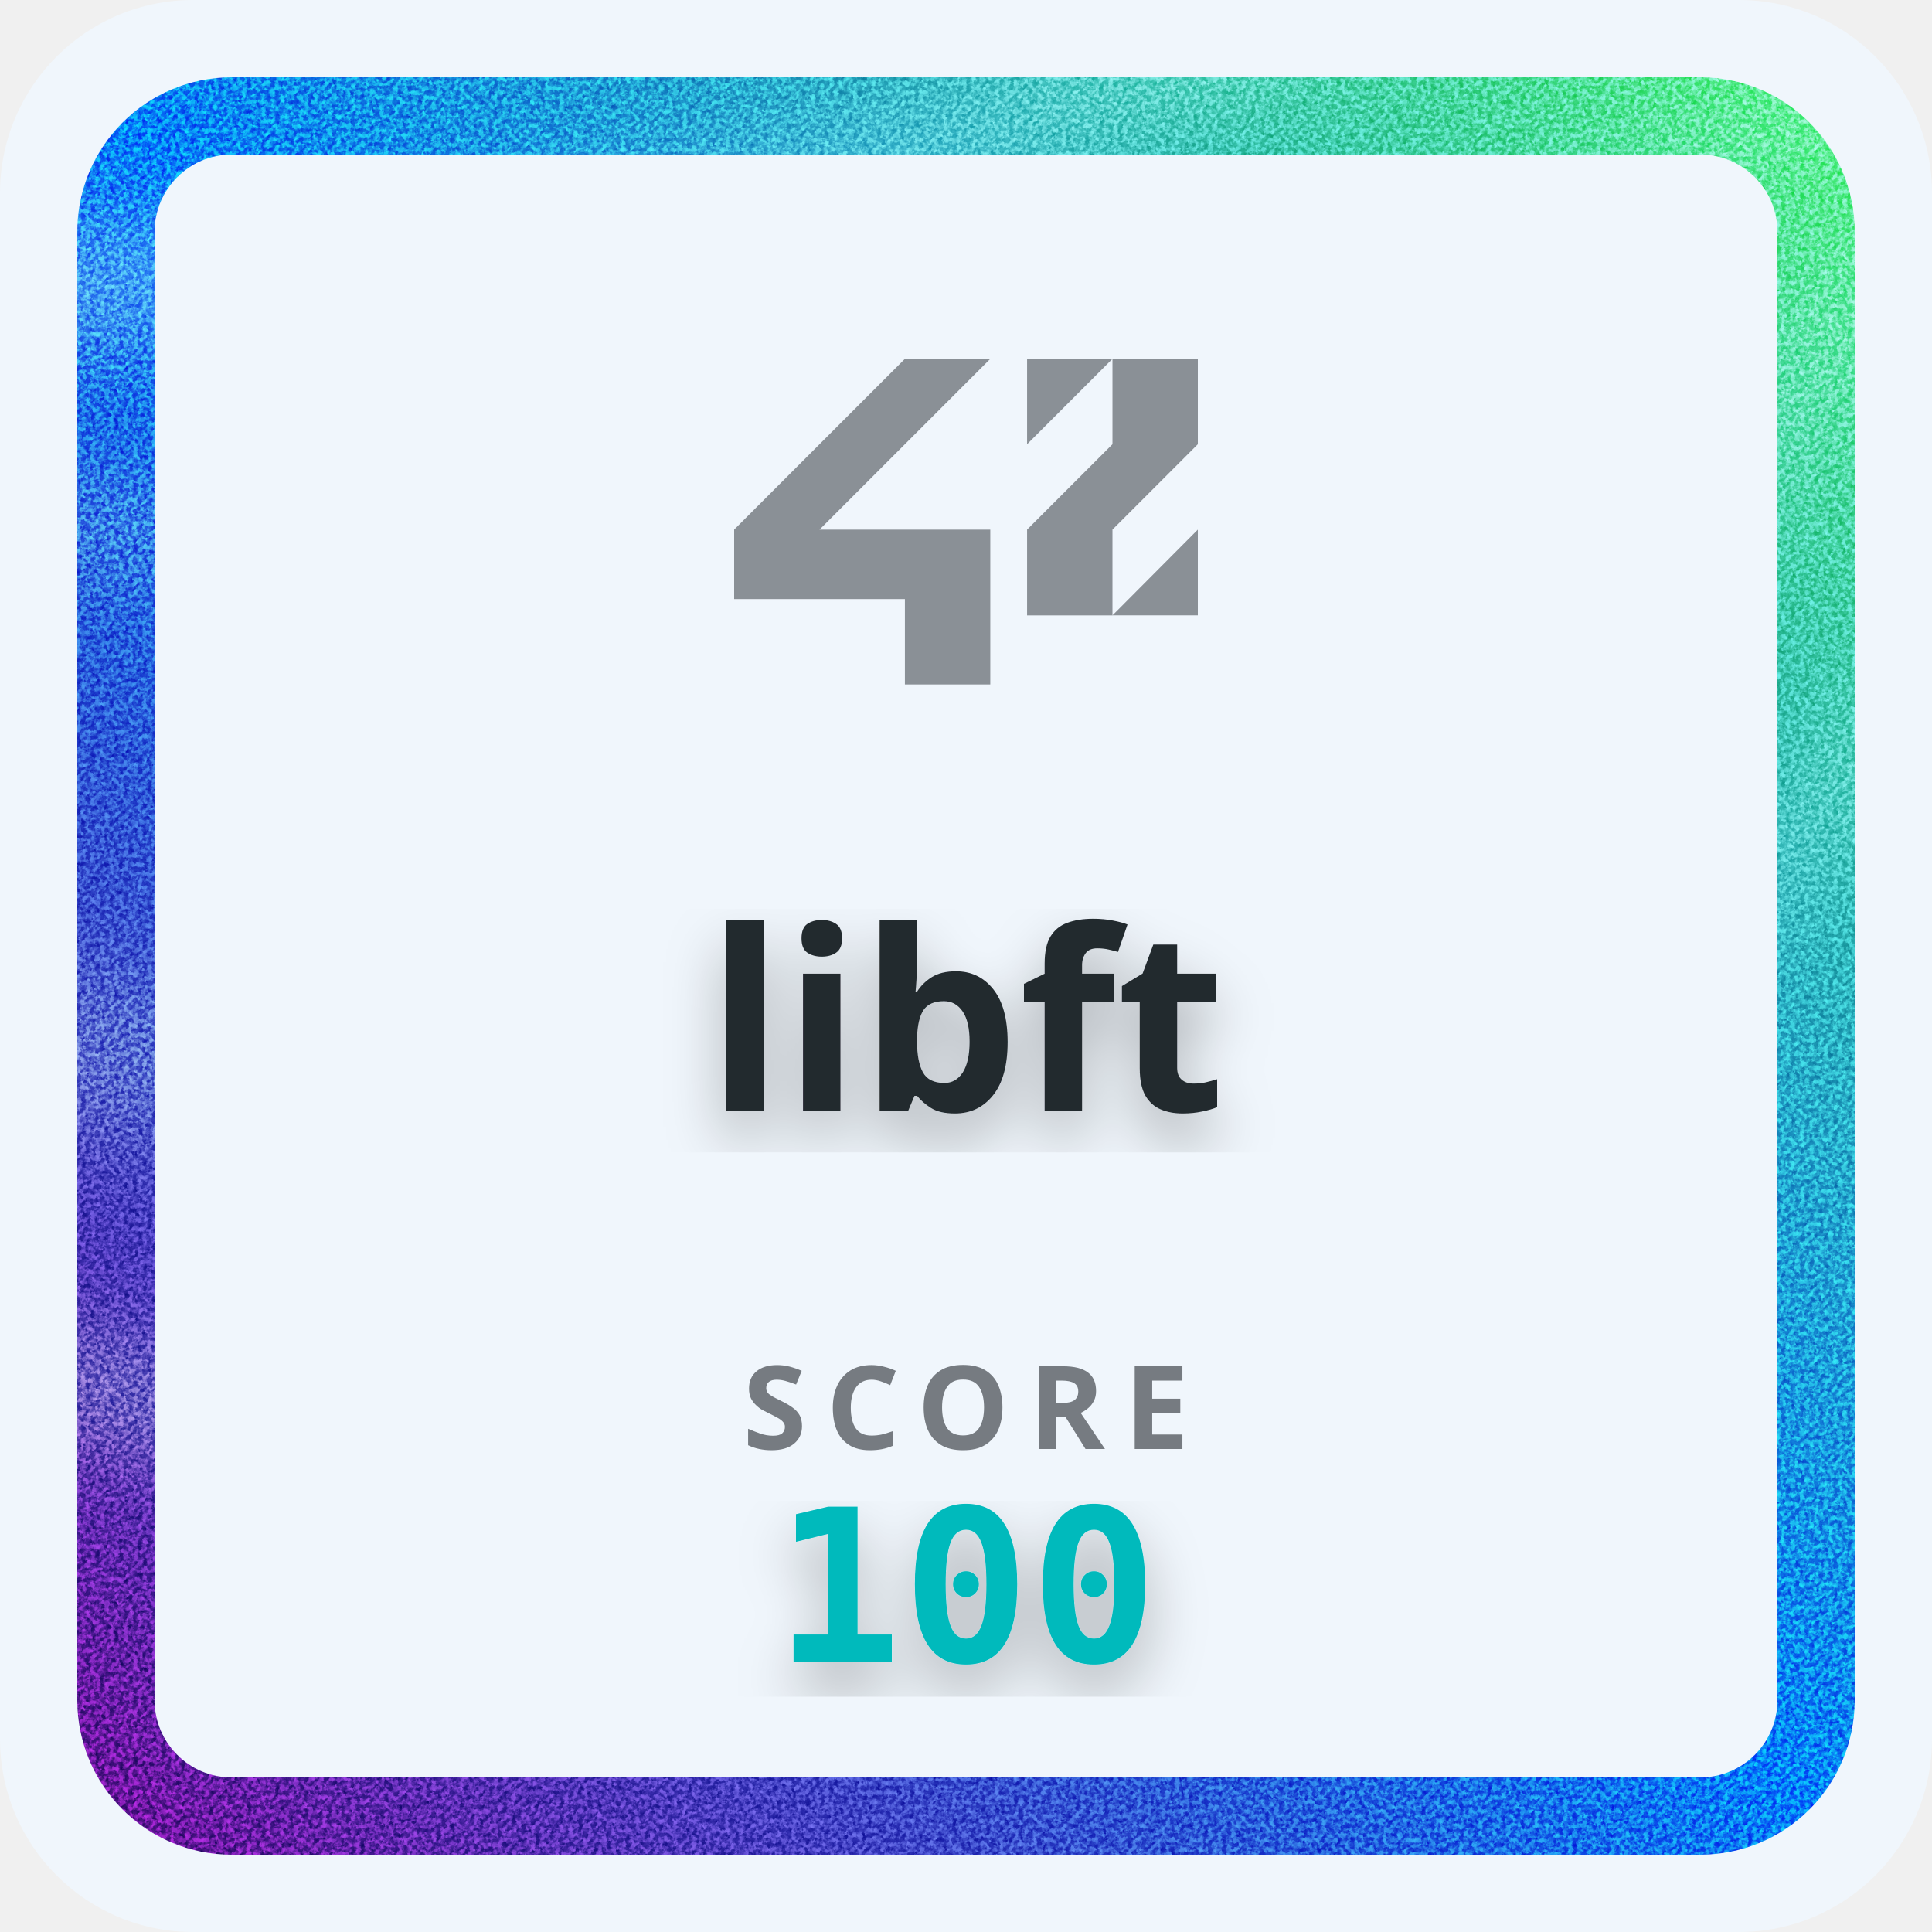
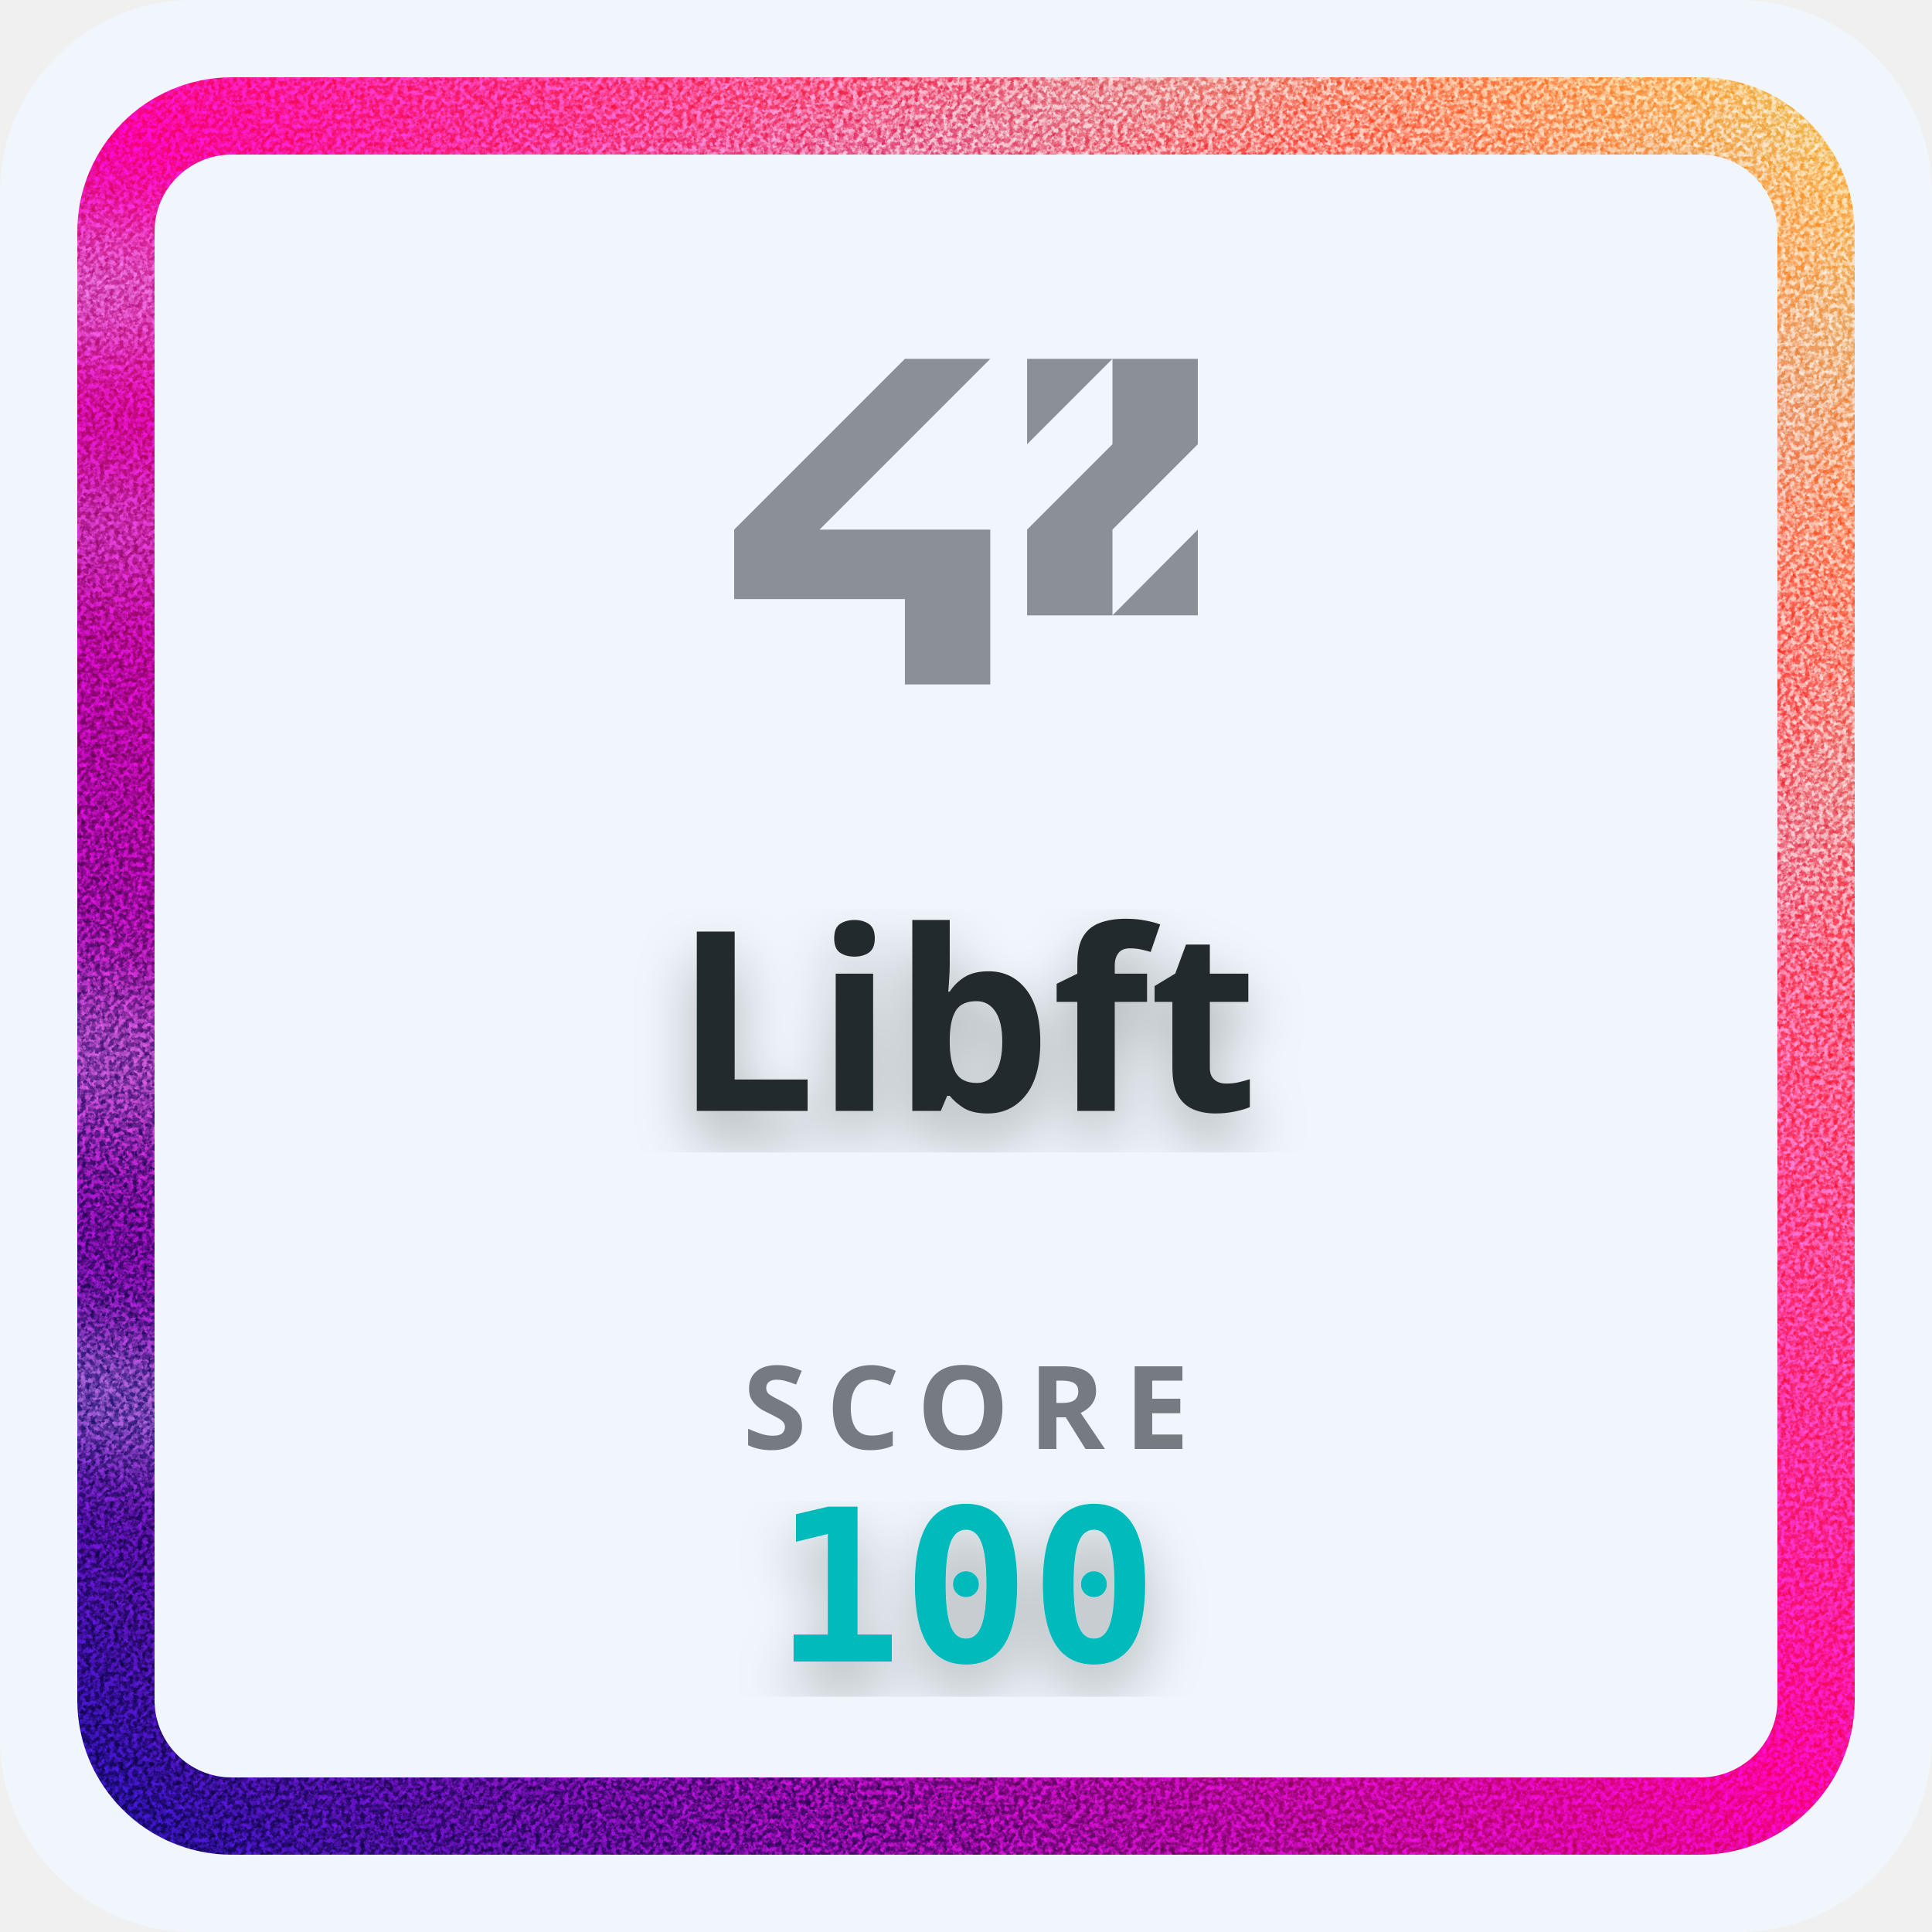
<svg xmlns="http://www.w3.org/2000/svg" width="200" height="200" viewBox="0 0 200 200">
  <defs>
    <filter id="f" width="140%" height="140%" x="-20%" y="-20%">
      <feDropShadow dx="0" dy="3" flood-color="#000" flood-opacity=".3" stdDeviation="3" />
    </filter>
    <filter id="d" width="140%" height="140%" x="-20%" y="-20%">
      <feGaussianBlur stdDeviation="20" />
    </filter>
    <filter id="b" width="120%" height="120%" x="-10%" y="-10%" color-interpolation-filters="sRGB">
      <feTurbulence baseFrequency=".51" numOctaves="3" result="noise" stitchTiles="stitch" type="fractalNoise" />
      <feColorMatrix in="noise" result="grayNoise" values="1 0 0 0 0 1 0 0 0 0 1 0 0 0 0 0 0 0 1 0" />
      <feComponentTransfer in="grayNoise" result="contrastyNoise">
        <feFuncR intercept="-1.5" slope="4" type="linear" />
        <feFuncG intercept="-1.5" slope="4" type="linear" />
        <feFuncB intercept="-1.5" slope="4" type="linear" />
        <feFuncA slope=".9" type="linear" />
      </feComponentTransfer>
      <feBlend in="contrastyNoise" in2="SourceGraphic" mode="overlay" />
    </filter>
    <linearGradient id="c" x1="0%" x2="100%" y1="100%" y2="0%">
-       <stop offset="0%" stop-color="#7c0791" />
-       <stop offset="50%" stop-color="#067ff8" />
-       <stop offset="100%" stop-color="#65ff7c" />
+       <stop offset="0%" stop-color="#071091" />
+       <stop offset="50%" stop-color="#f8069f" />
+       <stop offset="100%" stop-color="#ffe065" />
    </linearGradient>
    <linearGradient id="e" x1="0%" x2="100%" y1="0%" y2="100%">
      <stop offset="0%" stop-color="#fff" />
      <stop offset="100%" stop-color="#8ff" stop-opacity="0" />
    </linearGradient>
    <mask id="a">
      <path d="M0 0h200v200H0z" />
      <rect width="176" height="176" x="12" y="12" fill="none" stroke="#fff" stroke-width="8" rx="12" />
    </mask>
  </defs>
  <rect width="200" height="200" fill="#f0f6fc" rx="20" />
  <g mask="url(#a)">
    <svg width="200" height="200" viewBox="0 0 800 800">
      <g filter="url(#b)">
        <rect width="100%" height="100%" fill="url(#c)" />
        <g fill="none" stroke="url(#e)" filter="url(#d)">
          <path stroke-width="40" d="M-100 100Q300 200 900-200" opacity=".9" />
          <path stroke-width="20" d="M-100 200Q400 300 900-50" opacity=".8" />
          <path stroke-width="60" d="M-100 400q500 200 1100-500" opacity=".5" />
          <path stroke-width="30" d="M-50 550Q500 750 1000 50" opacity=".8" />
        </g>
      </g>
    </svg>
  </g>
  <path fill="#24292f" d="M115.162 63.702H124v-8.878ZM124 37.148h-8.838v8.84l-8.838 8.836v8.88h8.838v-8.88L124 45.986Zm-8.838 0h-8.838v8.84zm-12.648 17.676H84.838l17.676-17.676h-8.838L76 54.824v7.19h17.676v8.838h8.838z" opacity=".5" />
  <text x="100" y="104" fill="#24292f" filter="url(#f)" font-family="sans-serif" font-size="26" font-weight="900" text-anchor="middle">
-     <tspan x="100" dy="11">libft</tspan>
+     <tspan x="100" dy="11">Libft</tspan>
  </text>
  <text x="100" y="150" fill="#24292f" font-family="sans-serif" font-size="12" font-weight="bold" letter-spacing="2" opacity=".6" text-anchor="middle">SCORE</text>
  <text x="100" y="172" fill="#00babc" filter="url(#f)" font-family="monospace" font-size="22" font-weight="bold" text-anchor="middle">100</text>
</svg>
